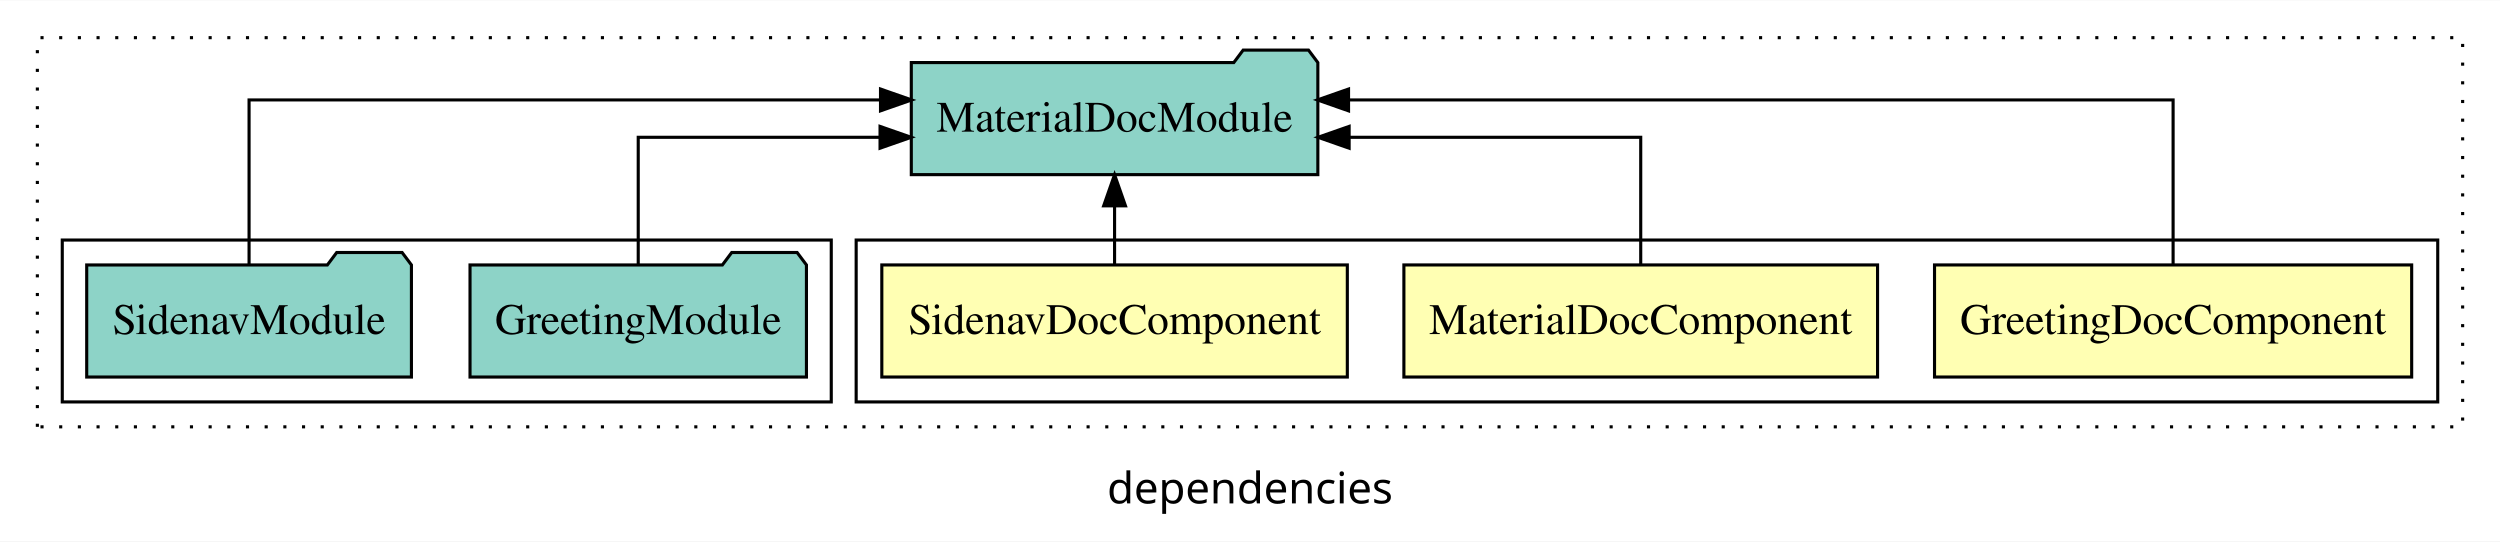
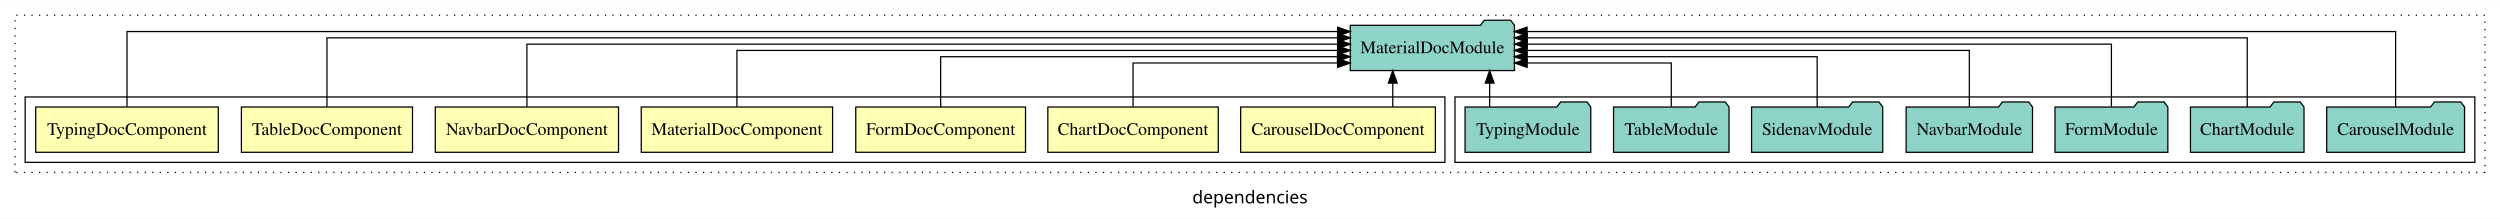
- <svg xmlns="http://www.w3.org/2000/svg" width="803pt" height="174pt" viewBox="0.00 0.00 803.00 173.80">
+ <svg xmlns="http://www.w3.org/2000/svg" width="1988pt" height="174pt" viewBox="0.00 0.00 1988.00 173.80">
  <g id="graph0" class="graph" transform="scale(1 1) rotate(0) translate(4 169.8)">
-     <polygon fill="white" stroke="transparent" points="-4,4 -4,-169.8 799,-169.8 799,4 -4,4" />
-     <text text-anchor="middle" x="397.5" y="-8.2" font-family="sans-serif" font-size="14.00">dependencies</text>
+     <polygon fill="white" stroke="transparent" points="-4,4 -4,-169.8 1984,-169.8 1984,4 -4,4" />
+     <text text-anchor="middle" x="990" y="-8.2" font-family="sans-serif" font-size="14.00">dependencies</text>
    <g id="clust1" class="cluster">
-       <polygon fill="none" stroke="black" stroke-dasharray="1,5" points="8,-32.8 8,-157.8 787,-157.8 787,-32.8 8,-32.8" />
+       <polygon fill="none" stroke="black" stroke-dasharray="1,5" points="8,-32.8 8,-157.8 1972,-157.8 1972,-32.8 8,-32.8" />
+     </g>
+     <g id="clust10" class="cluster">
+       <polygon fill="none" stroke="black" points="1153,-40.8 1153,-92.8 1964,-92.8 1964,-40.8 1153,-40.8" />
    </g>
    <g id="clust2" class="cluster">
-       <polygon fill="none" stroke="black" points="271,-40.8 271,-92.8 779,-92.8 779,-40.8 271,-40.8" />
-     </g>
-     <g id="clust6" class="cluster">
-       <polygon fill="none" stroke="black" points="16,-40.8 16,-92.8 263,-92.8 263,-40.8 16,-40.8" />
+       <polygon fill="none" stroke="black" points="16,-40.8 16,-92.8 1145,-92.8 1145,-40.8 16,-40.8" />
    </g>
    <g id="node1" class="node">
-       <polygon fill="#ffffb3" stroke="black" points="770.63,-84.8 617.37,-84.8 617.37,-48.8 770.63,-48.8 770.63,-84.8" />
-       <text text-anchor="middle" x="694" y="-62.6" font-family="Times,serif" font-size="14.00">GreetingDocComponent</text>
+       <polygon fill="#ffffb3" stroke="black" points="1137.42,-84.8 982.58,-84.8 982.58,-48.8 1137.42,-48.8 1137.42,-84.8" />
+       <text text-anchor="middle" x="1060" y="-62.6" font-family="Times,serif" font-size="14.00">CarouselDocComponent</text>
+     </g>
+     <g id="node8" class="node">
+       <polygon fill="#8dd3c7" stroke="black" points="1200.29,-149.8 1197.29,-153.8 1176.29,-153.8 1173.29,-149.8 1069.71,-149.8 1069.71,-113.8 1200.29,-113.8 1200.29,-149.8" />
+       <text text-anchor="middle" x="1135" y="-127.6" font-family="Times,serif" font-size="14.00">MaterialDocModule</text>
+     </g>
+     <g id="edge1" class="edge">
+       <path fill="none" stroke="black" d="M1103.53,-84.91C1103.53,-84.91 1103.53,-103.79 1103.53,-103.79" />
+       <polygon fill="black" stroke="black" points="1100.03,-103.79 1103.53,-113.79 1107.03,-103.79 1100.03,-103.79" />
+     </g>
+     <g id="node2" class="node">
+       <polygon fill="#ffffb3" stroke="black" points="964.76,-84.8 829.24,-84.8 829.24,-48.8 964.76,-48.8 964.76,-84.8" />
+       <text text-anchor="middle" x="897" y="-62.6" font-family="Times,serif" font-size="14.00">ChartDocComponent</text>
+     </g>
+     <g id="edge2" class="edge">
+       <path fill="none" stroke="black" d="M897,-85.04C897,-100.37 897,-119.8 897,-119.8 897,-119.8 1059.65,-119.8 1059.65,-119.8" />
+       <polygon fill="black" stroke="black" points="1059.65,-123.3 1069.65,-119.8 1059.65,-116.3 1059.65,-123.3" />
+     </g>
+     <g id="node3" class="node">
+       <polygon fill="#ffffb3" stroke="black" points="811.49,-84.8 676.51,-84.8 676.51,-48.8 811.49,-48.8 811.49,-84.8" />
+       <text text-anchor="middle" x="744" y="-62.6" font-family="Times,serif" font-size="14.00">FormDocComponent</text>
+     </g>
+     <g id="edge3" class="edge">
+       <path fill="none" stroke="black" d="M744,-84.83C744,-101.86 744,-124.8 744,-124.8 744,-124.8 1059.56,-124.8 1059.56,-124.8" />
+       <polygon fill="black" stroke="black" points="1059.56,-128.3 1069.56,-124.8 1059.56,-121.3 1059.56,-128.3" />
    </g>
    <g id="node4" class="node">
-       <polygon fill="#8dd3c7" stroke="black" points="419.29,-149.8 416.29,-153.8 395.29,-153.8 392.29,-149.8 288.71,-149.8 288.71,-113.8 419.29,-113.8 419.29,-149.8" />
-       <text text-anchor="middle" x="354" y="-127.6" font-family="Times,serif" font-size="14.00">MaterialDocModule</text>
+       <polygon fill="#ffffb3" stroke="black" points="658.07,-84.8 505.93,-84.8 505.93,-48.8 658.07,-48.8 658.07,-84.8" />
+       <text text-anchor="middle" x="582" y="-62.6" font-family="Times,serif" font-size="14.00">MaterialDocComponent</text>
    </g>
-     <g id="edge1" class="edge">
-       <path fill="none" stroke="black" d="M694,-85.08C694,-106.12 694,-137.8 694,-137.8 694,-137.8 429.15,-137.8 429.15,-137.8" />
-       <polygon fill="black" stroke="black" points="429.15,-134.3 419.15,-137.8 429.15,-141.3 429.15,-134.3" />
-     </g>
-     <g id="node2" class="node">
-       <polygon fill="#ffffb3" stroke="black" points="599.07,-84.8 446.93,-84.8 446.93,-48.8 599.07,-48.8 599.07,-84.8" />
-       <text text-anchor="middle" x="523" y="-62.6" font-family="Times,serif" font-size="14.00">MaterialDocComponent</text>
-     </g>
-     <g id="edge2" class="edge">
-       <path fill="none" stroke="black" d="M523,-84.82C523,-102.17 523,-125.8 523,-125.8 523,-125.8 429.34,-125.8 429.34,-125.8" />
-       <polygon fill="black" stroke="black" points="429.34,-122.3 419.34,-125.8 429.34,-129.3 429.34,-122.3" />
-     </g>
-     <g id="node3" class="node">
-       <polygon fill="#ffffb3" stroke="black" points="428.76,-84.8 279.24,-84.8 279.24,-48.8 428.76,-48.8 428.76,-84.8" />
-       <text text-anchor="middle" x="354" y="-62.6" font-family="Times,serif" font-size="14.00">SidenavDocComponent</text>
-     </g>
-     <g id="edge3" class="edge">
-       <path fill="none" stroke="black" d="M354,-84.91C354,-84.91 354,-103.79 354,-103.79" />
-       <polygon fill="black" stroke="black" points="350.5,-103.79 354,-113.79 357.5,-103.79 350.5,-103.79" />
+     <g id="edge4" class="edge">
+       <path fill="none" stroke="black" d="M582,-85.02C582,-103.63 582,-129.8 582,-129.8 582,-129.8 1059.67,-129.8 1059.67,-129.8" />
+       <polygon fill="black" stroke="black" points="1059.67,-133.3 1069.67,-129.8 1059.67,-126.3 1059.67,-133.3" />
    </g>
    <g id="node5" class="node">
-       <polygon fill="#8dd3c7" stroke="black" points="255.03,-84.8 252.03,-88.8 231.03,-88.8 228.03,-84.8 146.97,-84.8 146.97,-48.8 255.03,-48.8 255.03,-84.8" />
-       <text text-anchor="middle" x="201" y="-62.6" font-family="Times,serif" font-size="14.00">GreetingModule</text>
+       <polygon fill="#ffffb3" stroke="black" points="487.85,-84.8 342.15,-84.8 342.15,-48.8 487.85,-48.8 487.85,-84.8" />
+       <text text-anchor="middle" x="415" y="-62.6" font-family="Times,serif" font-size="14.00">NavbarDocComponent</text>
    </g>
-     <g id="edge4" class="edge">
-       <path fill="none" stroke="black" d="M201,-84.82C201,-102.17 201,-125.8 201,-125.8 201,-125.8 278.67,-125.8 278.67,-125.8" />
-       <polygon fill="black" stroke="black" points="278.67,-129.3 288.67,-125.8 278.67,-122.3 278.67,-129.3" />
+     <g id="edge5" class="edge">
+       <path fill="none" stroke="black" d="M415,-85.02C415,-105.17 415,-134.8 415,-134.8 415,-134.8 1059.83,-134.8 1059.83,-134.8" />
+       <polygon fill="black" stroke="black" points="1059.83,-138.3 1069.83,-134.8 1059.83,-131.3 1059.83,-138.3" />
    </g>
    <g id="node6" class="node">
-       <polygon fill="#8dd3c7" stroke="black" points="128.15,-84.8 125.15,-88.8 104.15,-88.8 101.15,-84.8 23.85,-84.8 23.85,-48.8 128.15,-48.8 128.15,-84.8" />
-       <text text-anchor="middle" x="76" y="-62.6" font-family="Times,serif" font-size="14.00">SidenavModule</text>
+       <polygon fill="#ffffb3" stroke="black" points="324.03,-84.8 187.97,-84.8 187.97,-48.8 324.03,-48.8 324.03,-84.8" />
+       <text text-anchor="middle" x="256" y="-62.6" font-family="Times,serif" font-size="14.00">TableDocComponent</text>
    </g>
-     <g id="edge5" class="edge">
-       <path fill="none" stroke="black" d="M76,-85.08C76,-106.12 76,-137.8 76,-137.8 76,-137.8 278.82,-137.8 278.82,-137.8" />
-       <polygon fill="black" stroke="black" points="278.82,-141.3 288.82,-137.8 278.82,-134.3 278.82,-141.3" />
+     <g id="edge6" class="edge">
+       <path fill="none" stroke="black" d="M256,-84.84C256,-106.46 256,-139.8 256,-139.8 256,-139.8 1059.65,-139.8 1059.65,-139.8" />
+       <polygon fill="black" stroke="black" points="1059.65,-143.3 1069.65,-139.8 1059.65,-136.3 1059.65,-143.3" />
+     </g>
+     <g id="node7" class="node">
+       <polygon fill="#ffffb3" stroke="black" points="169.6,-84.8 24.4,-84.8 24.4,-48.8 169.6,-48.8 169.6,-84.8" />
+       <text text-anchor="middle" x="97" y="-62.6" font-family="Times,serif" font-size="14.00">TypingDocComponent</text>
+     </g>
+     <g id="edge7" class="edge">
+       <path fill="none" stroke="black" d="M97,-84.89C97,-107.93 97,-144.8 97,-144.8 97,-144.8 1059.68,-144.8 1059.68,-144.8" />
+       <polygon fill="black" stroke="black" points="1059.68,-148.3 1069.68,-144.8 1059.68,-141.3 1059.68,-148.3" />
+     </g>
+     <g id="node9" class="node">
+       <polygon fill="#8dd3c7" stroke="black" points="1955.81,-84.8 1952.81,-88.8 1931.81,-88.8 1928.81,-84.8 1846.19,-84.8 1846.19,-48.8 1955.81,-48.8 1955.81,-84.8" />
+       <text text-anchor="middle" x="1901" y="-62.6" font-family="Times,serif" font-size="14.00">CarouselModule</text>
+     </g>
+     <g id="edge8" class="edge">
+       <path fill="none" stroke="black" d="M1901,-84.89C1901,-107.93 1901,-144.8 1901,-144.8 1901,-144.8 1210.31,-144.8 1210.31,-144.8" />
+       <polygon fill="black" stroke="black" points="1210.31,-141.3 1200.31,-144.8 1210.31,-148.3 1210.31,-141.3" />
+     </g>
+     <g id="node10" class="node">
+       <polygon fill="#8dd3c7" stroke="black" points="1828.15,-84.8 1825.15,-88.8 1804.15,-88.8 1801.15,-84.8 1737.85,-84.8 1737.85,-48.8 1828.15,-48.8 1828.15,-84.8" />
+       <text text-anchor="middle" x="1783" y="-62.6" font-family="Times,serif" font-size="14.00">ChartModule</text>
+     </g>
+     <g id="edge9" class="edge">
+       <path fill="none" stroke="black" d="M1783,-84.84C1783,-106.46 1783,-139.8 1783,-139.8 1783,-139.8 1210.4,-139.8 1210.4,-139.8" />
+       <polygon fill="black" stroke="black" points="1210.4,-136.3 1200.4,-139.8 1210.4,-143.3 1210.4,-136.3" />
+     </g>
+     <g id="node11" class="node">
+       <polygon fill="#8dd3c7" stroke="black" points="1719.88,-84.8 1716.88,-88.8 1695.88,-88.8 1692.88,-84.8 1630.12,-84.8 1630.12,-48.8 1719.88,-48.8 1719.88,-84.8" />
+       <text text-anchor="middle" x="1675" y="-62.6" font-family="Times,serif" font-size="14.00">FormModule</text>
+     </g>
+     <g id="edge10" class="edge">
+       <path fill="none" stroke="black" d="M1675,-85.02C1675,-105.17 1675,-134.8 1675,-134.8 1675,-134.8 1210.41,-134.8 1210.41,-134.8" />
+       <polygon fill="black" stroke="black" points="1210.41,-131.3 1200.41,-134.8 1210.41,-138.3 1210.41,-131.3" />
+     </g>
+     <g id="node12" class="node">
+       <polygon fill="#8dd3c7" stroke="black" points="1612.25,-84.8 1609.25,-88.8 1588.25,-88.8 1585.25,-84.8 1511.75,-84.8 1511.75,-48.8 1612.25,-48.8 1612.25,-84.8" />
+       <text text-anchor="middle" x="1562" y="-62.6" font-family="Times,serif" font-size="14.00">NavbarModule</text>
+     </g>
+     <g id="edge11" class="edge">
+       <path fill="none" stroke="black" d="M1562,-85.02C1562,-103.63 1562,-129.8 1562,-129.8 1562,-129.8 1210.32,-129.8 1210.32,-129.8" />
+       <polygon fill="black" stroke="black" points="1210.32,-126.3 1200.32,-129.8 1210.32,-133.3 1210.32,-126.3" />
+     </g>
+     <g id="node13" class="node">
+       <polygon fill="#8dd3c7" stroke="black" points="1493.15,-84.8 1490.15,-88.8 1469.15,-88.8 1466.15,-84.8 1388.85,-84.8 1388.85,-48.8 1493.15,-48.8 1493.15,-84.8" />
+       <text text-anchor="middle" x="1441" y="-62.6" font-family="Times,serif" font-size="14.00">SidenavModule</text>
+     </g>
+     <g id="edge12" class="edge">
+       <path fill="none" stroke="black" d="M1441,-84.83C1441,-101.86 1441,-124.8 1441,-124.8 1441,-124.8 1210.27,-124.8 1210.27,-124.8" />
+       <polygon fill="black" stroke="black" points="1210.27,-121.3 1200.27,-124.8 1210.27,-128.3 1210.27,-121.3" />
+     </g>
+     <g id="node14" class="node">
+       <polygon fill="#8dd3c7" stroke="black" points="1370.92,-84.8 1367.92,-88.8 1346.92,-88.8 1343.92,-84.8 1279.08,-84.8 1279.08,-48.8 1370.92,-48.8 1370.92,-84.8" />
+       <text text-anchor="middle" x="1325" y="-62.6" font-family="Times,serif" font-size="14.00">TableModule</text>
+     </g>
+     <g id="edge13" class="edge">
+       <path fill="none" stroke="black" d="M1325,-85.04C1325,-100.37 1325,-119.8 1325,-119.8 1325,-119.8 1210.39,-119.8 1210.39,-119.8" />
+       <polygon fill="black" stroke="black" points="1210.39,-116.3 1200.39,-119.8 1210.39,-123.3 1210.39,-116.3" />
+     </g>
+     <g id="node15" class="node">
+       <polygon fill="#8dd3c7" stroke="black" points="1260.99,-84.8 1257.99,-88.8 1236.99,-88.8 1233.99,-84.8 1161.01,-84.8 1161.01,-48.8 1260.99,-48.8 1260.99,-84.8" />
+       <text text-anchor="middle" x="1211" y="-62.6" font-family="Times,serif" font-size="14.00">TypingModule</text>
+     </g>
+     <g id="edge14" class="edge">
+       <path fill="none" stroke="black" d="M1180.57,-84.91C1180.57,-84.91 1180.57,-103.79 1180.57,-103.79" />
+       <polygon fill="black" stroke="black" points="1177.07,-103.79 1180.57,-113.79 1184.07,-103.79 1177.07,-103.79" />
    </g>
  </g>
</svg>
